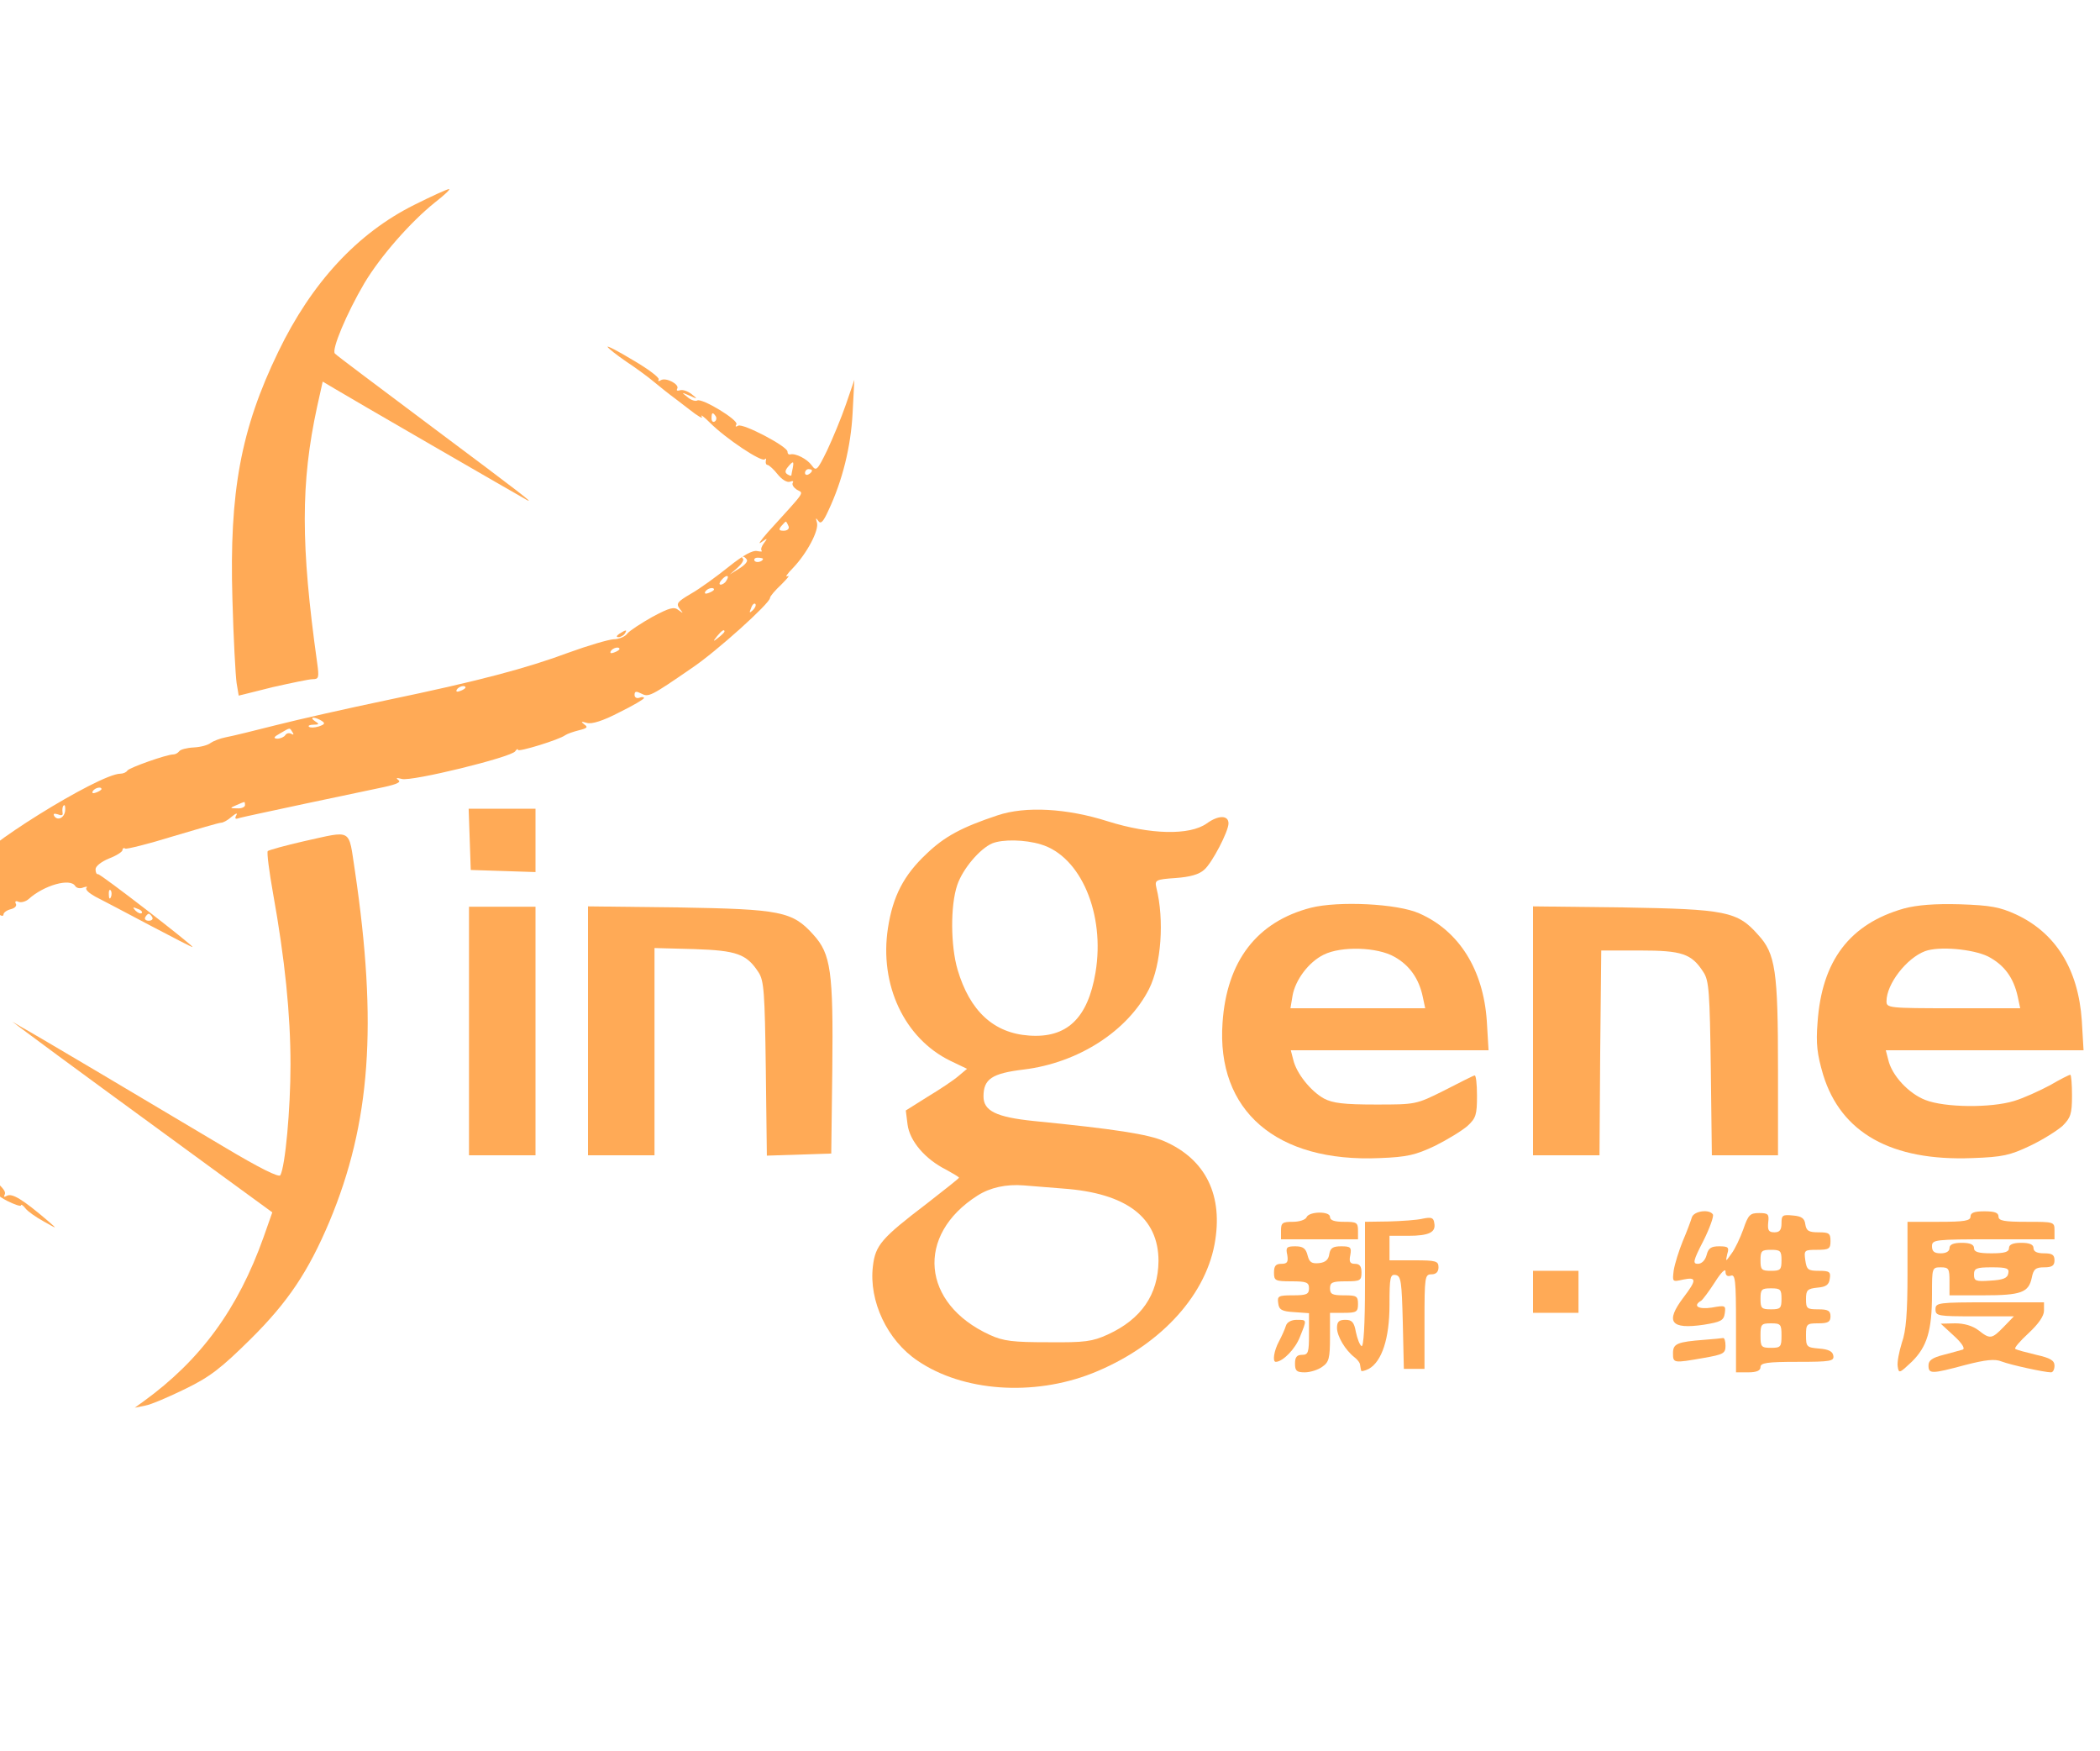
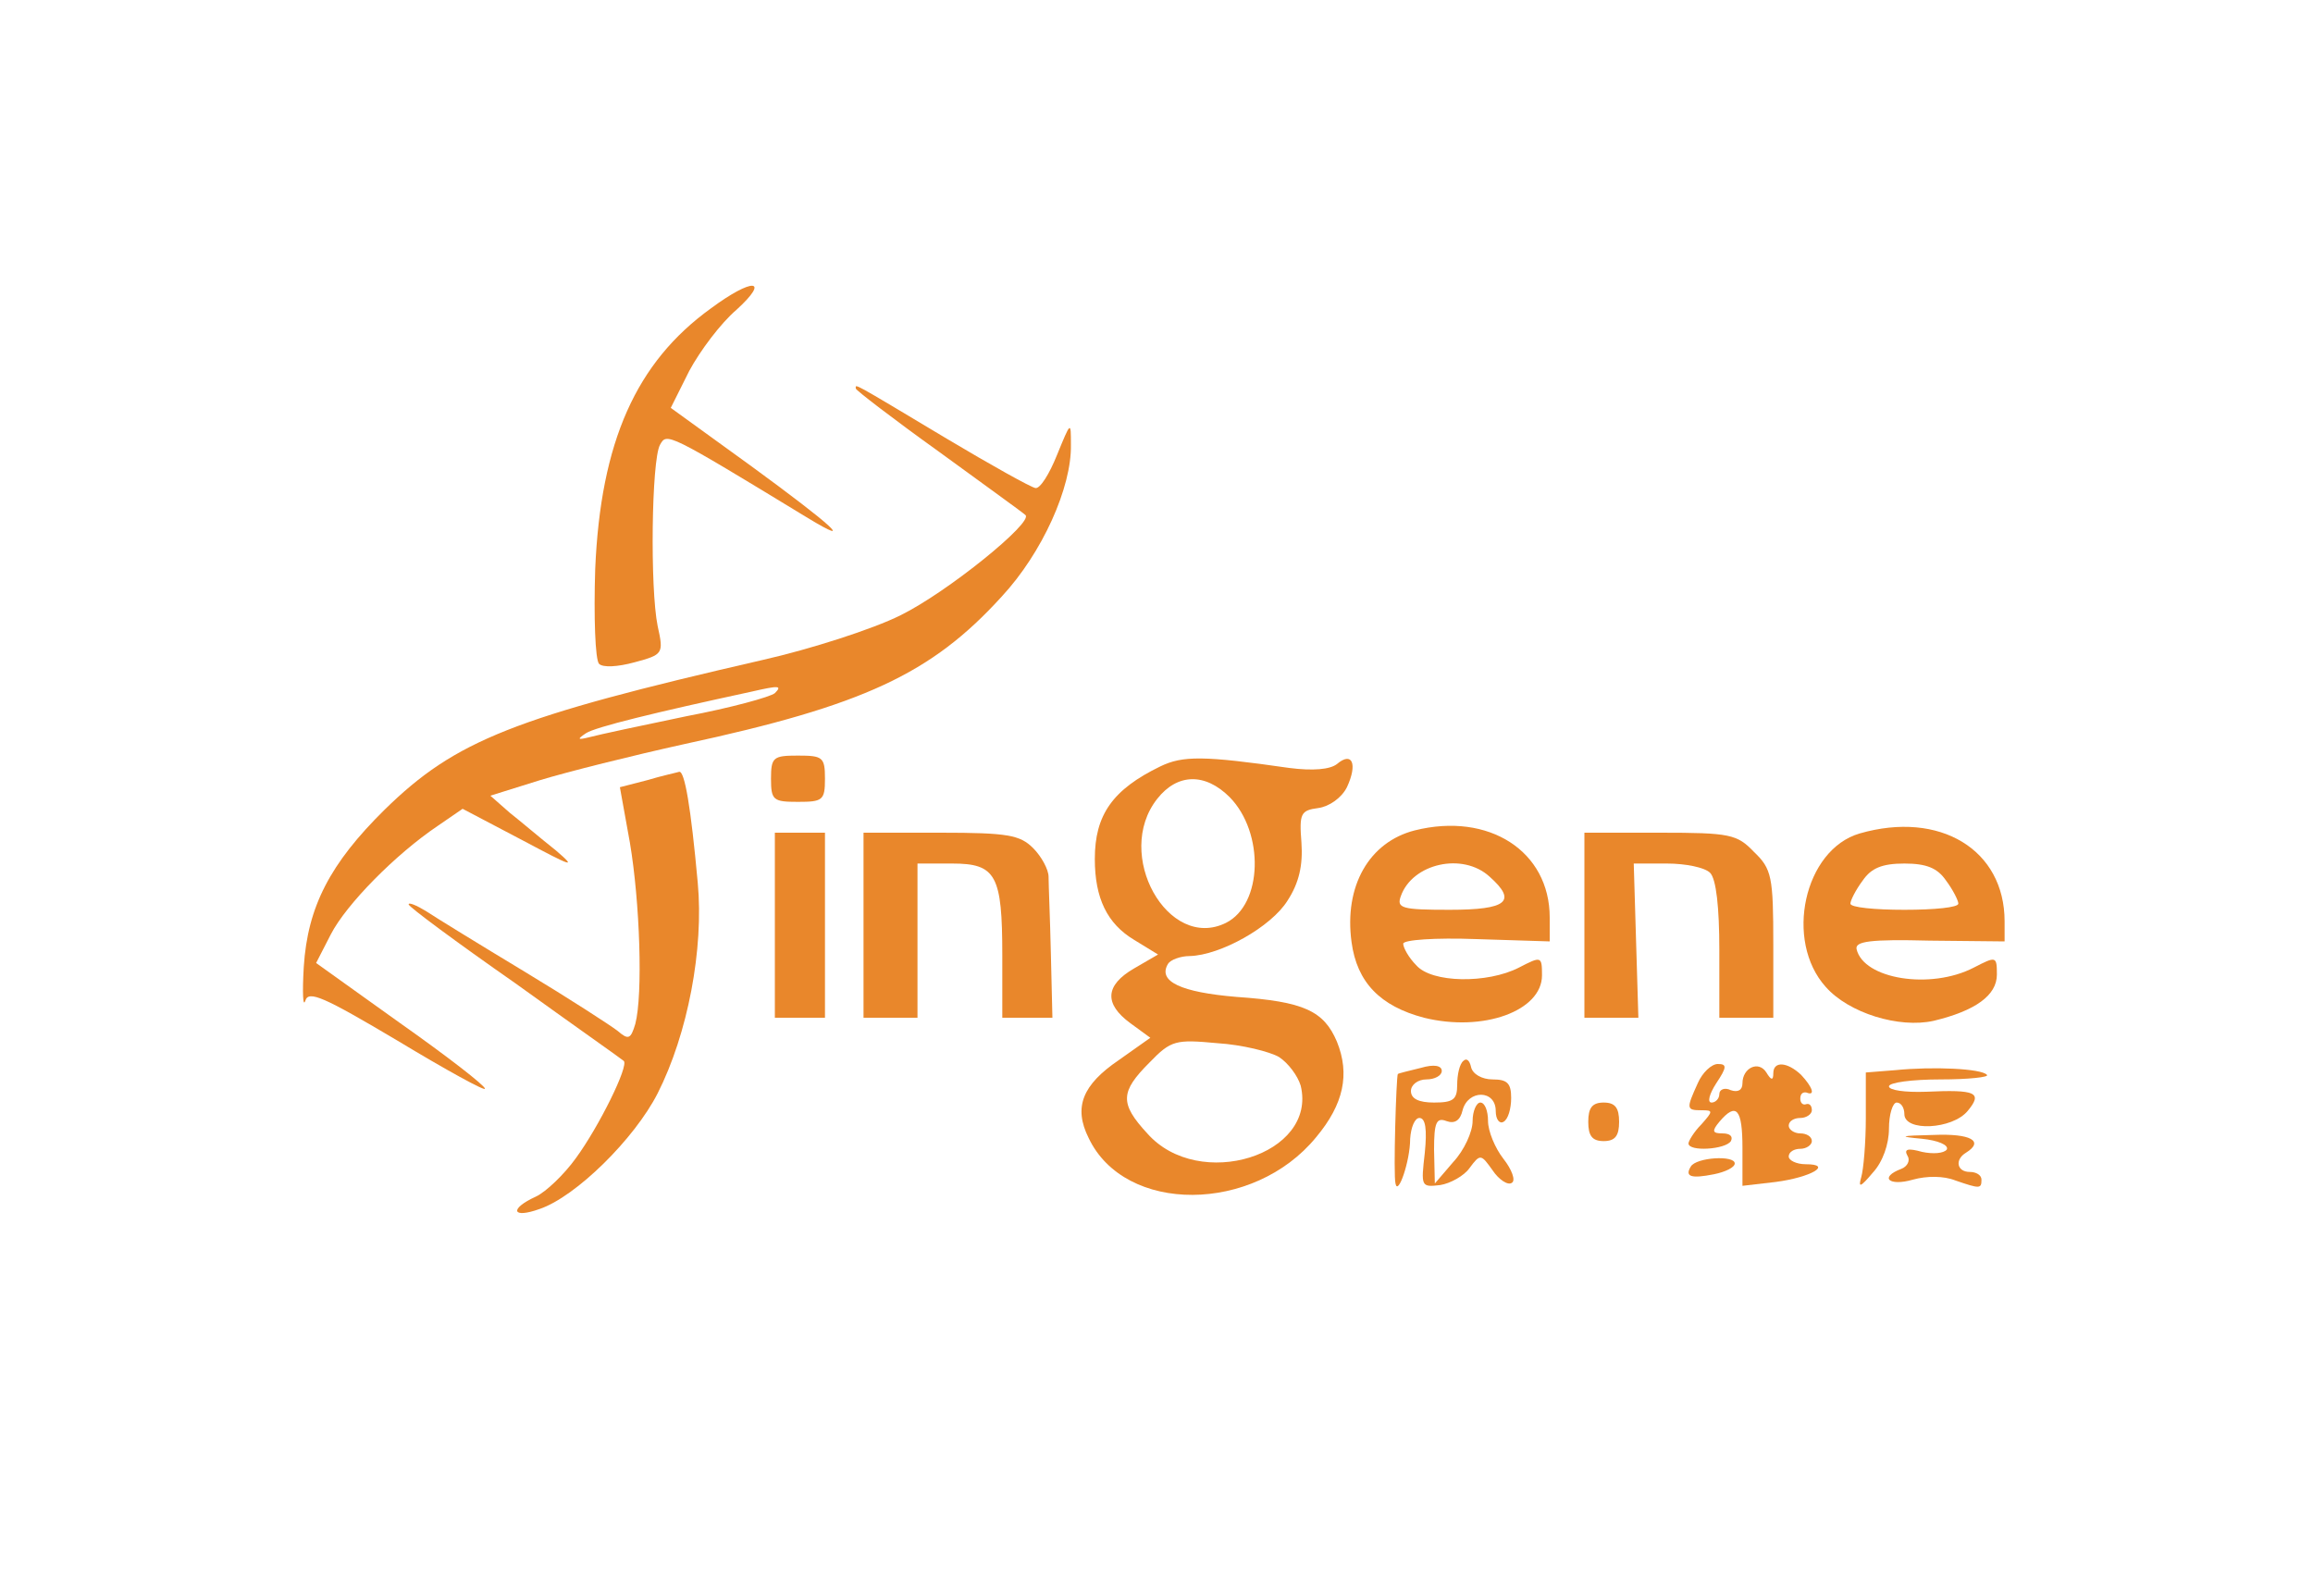
- <svg xmlns="http://www.w3.org/2000/svg" width="600" height="500" preserveAspectRatio="xMidYMid meet">
-   <g class="layer">
-     <g fill="#000000" id="svg_1" transform="translate(0 600) scale(0.1 -0.1)">
-       <path d="m1184,5415c-163,-81 -294,-223 -389,-420c-107,-221 -140,-400 -131,-705c3,-113 9,-221 12,-241l6,-36l96,24c54,12 105,23 116,23c17,0 18,5 12,48c-47,336 -47,513 0,730l16,72l32,-19c29,-18 529,-307 551,-319c23,-12 -13,16 -270,208c-148,111 -274,205 -278,210c-11,10 34,116 84,201c46,77 132,175 202,231c27,21 45,38 40,38c-5,0 -49,-20 -99,-45z" fill="#ffaa56" id="svg_2" />
-       <path d="m1736,5009c3,-5 26,-23 52,-41c26,-17 63,-44 82,-60c19,-16 40,-32 45,-36c6,-4 30,-23 55,-42c24,-19 40,-28 35,-20c-5,8 6,0 24,-18c45,-45 147,-113 156,-104c3,4 5,2 3,-5c-1,-6 1,-11 5,-11c5,-1 18,-13 29,-27c12,-15 27,-24 35,-21c8,3 11,2 8,-3c-3,-6 3,-14 12,-20c20,-11 27,0 -82,-120c-22,-25 -31,-38 -20,-30c18,13 19,12 8,-2c-7,-9 -10,-18 -7,-22c3,-3 -2,-3 -13,-1c-12,3 -40,-12 -81,-45c-35,-28 -83,-63 -108,-77c-39,-23 -43,-28 -32,-43c11,-14 11,-14 -3,-4c-13,11 -26,7 -75,-19c-32,-18 -64,-39 -71,-47c-6,-9 -24,-17 -40,-17c-15,-1 -73,-18 -128,-38c-121,-45 -256,-81 -520,-136c-110,-23 -252,-55 -315,-71c-63,-16 -128,-32 -145,-35c-16,-3 -36,-11 -43,-16c-7,-6 -28,-12 -48,-13c-20,-1 -39,-6 -42,-11c-4,-5 -11,-9 -17,-9c-19,0 -126,-38 -131,-46c-3,-5 -12,-9 -20,-9c-61,0 -423,-226 -407,-253c3,-7 3,-9 -2,-5c-11,10 -76,-42 -68,-55c3,-5 2,-7 -4,-4c-10,6 -43,-26 -43,-43c0,-5 -9,-14 -21,-20c-11,-7 -18,-18 -15,-25c2,-7 -5,-21 -17,-32c-22,-18 -22,-18 -7,2c10,13 8,13 -5,-2c-74,-84 -150,-231 -169,-328c-27,-139 -32,-208 -15,-250c6,-16 8,-14 8,13c1,17 5,32 9,32c4,0 28,-13 53,-28c86,-54 234,-137 242,-134c4,1 7,-2 7,-6c0,-14 79,-54 92,-46c7,4 8,3 4,-4c-4,-7 9,-19 34,-32c22,-11 40,-17 40,-13c0,4 6,0 13,-9c6,-8 30,-25 52,-37c39,-22 39,-22 15,-1c-76,65 -106,83 -121,74c-7,-4 -9,-3 -6,3c8,13 -15,34 -141,128c-90,66 -106,74 -120,63c-15,-11 -15,-11 -4,3c11,15 9,20 -13,37c-15,12 -33,18 -42,15c-10,-4 -14,-2 -9,5c3,6 -11,24 -33,42l-39,31l29,60c24,49 27,64 19,82c-10,19 -9,20 3,5c12,-15 14,-15 28,5c8,12 16,27 19,34c12,28 151,174 213,223c45,35 66,59 62,68c-4,12 -3,13 10,2c8,-7 15,-8 15,-2c0,5 9,12 21,15c12,3 18,10 14,16c-3,6 0,9 8,5c8,-3 21,1 29,8c43,39 119,61 133,37c4,-6 14,-8 23,-4c9,3 13,3 9,-1c-4,-5 7,-15 25,-25c18,-9 88,-46 156,-82c67,-35 122,-64 122,-62c0,6 -264,210 -270,208c-4,-1 -7,5 -7,14c0,9 17,22 39,31c21,8 38,19 38,24c0,5 4,7 8,4c4,-2 65,13 136,35c70,21 132,39 138,39c6,0 20,8 31,18c11,9 17,11 12,3c-5,-10 -3,-12 11,-7c11,3 96,21 189,41c94,20 194,41 223,47c36,8 49,14 40,20c-8,6 -5,7 10,3c27,-8 313,62 324,79c4,6 8,8 8,4c0,-7 118,29 135,42c6,4 23,10 39,14c24,6 27,9 15,17c-10,8 -9,9 8,4c14,-4 46,6 92,30c39,19 71,38 71,41c0,3 -6,4 -13,1c-8,-3 -14,1 -14,8c0,11 5,11 19,4c21,-11 26,-9 145,73c70,47 223,185 223,200c0,5 15,22 33,39c17,17 25,27 17,23c-8,-4 -1,7 16,24c40,42 75,108 68,130c-4,13 -3,14 4,4c7,-10 14,-3 29,30c40,85 64,182 69,278l5,95l-24,-70c-13,-38 -38,-98 -54,-132c-28,-57 -31,-60 -44,-42c-13,18 -46,35 -61,31c-5,-1 -8,2 -8,8c0,15 -128,82 -141,74c-7,-4 -9,-3 -5,4c7,12 -99,76 -112,68c-5,-3 -18,1 -28,10c-18,14 -17,14 6,4c24,-11 24,-10 5,5c-11,8 -25,13 -33,10c-7,-2 -10,-1 -7,5c7,12 -32,33 -47,24c-6,-4 -9,-3 -6,2c3,5 -30,30 -73,55c-43,26 -76,43 -73,38zm309,-198c3,-5 2,-12 -3,-15c-5,-3 -9,1 -9,9c0,17 3,19 12,6zm220,-148c-2,-10 -4,-19 -4,-21c-1,-2 -6,0 -11,3c-8,5 -7,11 1,21c15,18 18,18 14,-3zm55,-7c0,-3 -4,-8 -10,-11c-5,-3 -10,-1 -10,4c0,6 5,11 10,11c6,0 10,-2 10,-4zm-67,-159c3,-7 -3,-13 -14,-13c-13,0 -15,3 -7,13c6,7 12,13 13,13c2,0 5,-6 8,-13zm-119,-96c3,-5 -7,-16 -22,-25l-27,-17l22,19c12,11 19,22 16,26c-4,3 -4,6 0,6c3,0 8,-4 11,-9zm46,3c0,-8 -19,-13 -24,-6c-3,5 1,9 9,9c8,0 15,-2 15,-3zm-105,-63c-3,-6 -11,-11 -16,-11c-5,0 -4,6 3,14c14,16 24,13 13,-3zm-35,-25c0,-2 -7,-7 -16,-10c-8,-3 -12,-2 -9,4c6,10 25,14 25,6zm111,-59c-10,-9 -11,-8 -5,6c3,10 9,15 12,12c3,-3 0,-11 -7,-18zm-81,-61c0,-2 -8,-10 -17,-17c-16,-13 -17,-12 -4,4c13,16 21,21 21,13zm-300,-50c0,-2 -7,-7 -16,-10c-8,-3 -12,-2 -9,4c6,10 25,14 25,6zm-440,-110c0,-2 -7,-7 -16,-10c-8,-3 -12,-2 -9,4c6,10 25,14 25,6zm-411,-95c11,-7 9,-10 -8,-16c-13,-4 -25,-4 -28,-1c-4,3 2,6 13,6c16,0 17,2 4,10c-8,5 -10,10 -5,10c6,0 16,-4 24,-9zm-83,-33c4,-6 3,-8 -4,-4c-6,3 -13,2 -17,-4c-3,-5 -14,-10 -23,-10c-12,1 -10,5 8,15c31,18 27,17 36,3zm-546,-162c0,-2 -7,-7 -16,-10c-8,-3 -12,-2 -9,4c6,10 25,14 25,6zm410,-46c0,-5 -10,-10 -22,-9c-22,0 -22,1 -3,9c11,5 21,9 23,9c1,1 2,-3 2,-9zm-514,-17c-3,-20 -22,-28 -31,-14c-4,7 0,8 10,5c9,-4 15,-3 14,2c-2,13 0,24 5,24c2,0 3,-8 2,-17zm-245,-180c13,-16 12,-17 -3,-4c-10,7 -18,15 -18,17c0,8 8,3 21,-13zm376,-65c-3,-8 -6,-5 -6,6c-1,11 2,17 5,13c3,-3 4,-12 1,-19zm88,-46c-3,-3 -11,0 -18,7c-9,10 -8,11 6,5c10,-3 15,-9 12,-12zm30,-12c3,-5 -1,-10 -10,-10c-9,0 -13,5 -10,10c3,6 8,10 10,10c2,0 7,-4 10,-10zm-737,-175c-3,-3 -9,2 -12,12c-6,14 -5,15 5,6c7,-7 10,-15 7,-18zm-67,-382c13,-17 13,-17 -6,-3c-11,8 -22,16 -24,17c-2,2 0,3 6,3c6,0 17,-8 24,-17zm172,-70c3,-5 -8,-8 -25,-9c-20,-1 -25,2 -16,7c16,11 35,11 41,2zm-9,-21c3,-5 -1,-9 -9,-9c-8,0 -12,4 -9,9c3,4 7,8 9,8c2,0 6,-4 9,-8z" fill="#ffaa56" id="svg_3" />
-       <path d="m1770,4190c-9,-6 -10,-10 -3,-10c6,0 15,5 18,10c8,12 4,12 -15,0z" fill="#ffaa56" id="svg_4" />
-       <path d="m1342,3603l3,-88l93,-3l92,-3l0,91l0,90l-95,0l-96,0l3,-87z" fill="#ffaa56" id="svg_5" />
-       <path d="m2850,3671c-102,-34 -151,-60 -203,-110c-65,-61 -96,-121 -110,-212c-25,-162 47,-315 178,-379l48,-23l-25,-21c-14,-12 -53,-38 -88,-59l-62,-39l5,-40c6,-47 50,-99 110,-129c20,-11 37,-21 37,-23c0,-2 -42,-35 -92,-74c-130,-99 -147,-119 -154,-179c-12,-99 41,-212 128,-270c129,-88 330,-102 498,-36c187,74 321,215 350,368c26,139 -24,243 -143,295c-45,20 -141,35 -374,58c-107,11 -143,29 -143,70c0,50 24,66 115,77c156,19 297,110 358,230c35,70 44,197 21,289c-5,22 -3,24 55,28c41,3 67,10 82,24c22,19 69,109 69,132c0,24 -29,24 -62,0c-49,-35 -162,-32 -283,6c-116,37 -235,44 -315,17zm124,-83c114,-34 184,-199 156,-366c-22,-131 -82,-188 -190,-180c-101,7 -169,70 -204,188c-20,68 -21,183 -1,242c16,47 65,104 100,119c30,12 93,11 139,-3zm63,-983c182,-13 273,-83 273,-207c-1,-96 -49,-166 -145,-210c-44,-20 -65,-23 -170,-22c-100,0 -128,3 -167,21c-195,89 -213,285 -35,398c36,23 82,33 132,29c22,-2 73,-6 112,-9z" fill="#ffaa56" id="svg_6" />
-       <path d="m868,3597c-53,-12 -99,-25 -103,-28c-3,-4 4,-58 15,-120c34,-189 50,-346 50,-490c0,-128 -15,-290 -29,-316c-4,-7 -59,20 -161,81c-203,121 -548,326 -580,343l-25,15l25,-19c122,-91 318,-234 548,-402l170,-124l-25,-71c-73,-205 -180,-351 -343,-469l-25,-18l30,6c17,3 68,25 115,48c70,34 102,59 186,142c107,106 165,193 225,335c118,282 138,564 73,1003c-19,123 -5,115 -146,84z" fill="#ffaa56" id="svg_7" />
-       <path d="m3745,3407c-154,-40 -240,-152 -252,-328c-18,-252 154,-400 449,-387c79,3 103,9 158,35c36,18 77,43 93,57c24,22 27,32 27,86c0,34 -3,60 -7,58c-5,-1 -44,-21 -87,-43c-80,-40 -81,-40 -195,-40c-92,0 -123,4 -148,17c-38,21 -79,72 -88,111l-7,27l282,0l283,0l-5,84c-10,146 -79,257 -193,307c-62,28 -231,36 -310,16zm239,-140c43,-24 70,-62 81,-114l7,-33l-193,0l-192,0l6,36c8,45 46,96 89,117c50,25 153,22 202,-6z" fill="#ffaa56" id="svg_8" />
-       <path d="m5440,3405c-155,-44 -235,-149 -247,-326c-5,-61 -1,-91 16,-149c51,-166 195,-247 426,-238c87,3 108,8 165,35c36,17 77,43 93,57c23,23 27,34 27,86c0,33 -2,60 -5,60c-3,0 -29,-13 -58,-30c-30,-16 -76,-37 -103,-45c-66,-20 -197,-19 -253,3c-47,18 -96,70 -106,115l-7,27l282,0l283,0l-5,85c-10,146 -74,250 -188,303c-46,21 -72,26 -160,29c-72,2 -122,-2 -160,-12zm240,-137c46,-24 73,-60 85,-115l7,-33l-191,0c-186,0 -191,1 -191,20c0,49 57,123 110,143c40,15 137,6 180,-15z" fill="#ffaa56" id="svg_9" />
-       <path d="m1340,3055l0,-355l95,0l95,0l0,355l0,355l-95,0l-95,0l0,-355z" fill="#ffaa56" id="svg_10" />
-       <path d="m1680,3056l0,-356l95,0l95,0l0,296l0,296l113,-3c122,-4 150,-14 184,-66c16,-24 18,-58 21,-275l3,-249l92,3l92,3l3,240c3,280 -4,330 -54,385c-60,67 -94,73 -386,78l-258,3l0,-355z" fill="#ffaa56" id="svg_11" />
-       <path d="m4380,3056l0,-356l95,0l95,0l2,293l3,292l110,0c121,0 148,-9 182,-62c16,-24 18,-58 21,-275l3,-248l95,0l94,0l0,245c0,282 -7,331 -57,385c-59,67 -93,73 -385,78l-258,3l0,-355z" fill="#ffaa56" id="svg_12" />
-       <path d="m3733,2523c-3,-7 -20,-13 -39,-13c-30,0 -34,-3 -34,-25l0,-25l110,0l110,0l0,25c0,23 -4,25 -40,25c-27,0 -40,4 -40,14c0,17 -60,16 -67,-1z" fill="#ffaa56" id="svg_13" />
-       <path d="m4834,2523c-3,-10 -14,-40 -26,-68c-11,-27 -23,-65 -26,-84c-4,-33 -4,-33 27,-26c39,8 39,-1 1,-51c-53,-70 -37,-92 58,-78c49,8 57,12 60,33c3,22 2,23 -37,16c-39,-6 -56,5 -30,20c5,4 23,28 39,53c17,27 30,40 30,30c0,-11 5,-15 15,-12c13,5 15,-14 15,-135l0,-141l35,0c24,0 35,5 35,15c0,12 18,15 106,15c95,0 105,2 102,18c-2,12 -14,18 -41,20c-35,3 -37,5 -37,38c0,32 2,34 35,34c28,0 35,4 35,20c0,16 -7,20 -35,20c-32,0 -35,2 -35,29c0,26 4,30 33,33c24,2 33,8 35,26c3,19 -1,22 -31,22c-31,0 -35,3 -39,30c-4,29 -3,30 34,30c34,0 38,3 38,25c0,22 -4,25 -34,25c-28,0 -35,4 -38,23c-2,17 -11,23 -35,25c-30,3 -33,1 -33,-22c0,-19 -5,-26 -20,-26c-17,0 -20,6 -18,28c3,24 0,27 -26,27c-26,0 -31,-5 -45,-46c-9,-25 -24,-57 -34,-70c-17,-24 -17,-24 -12,-1c6,19 3,22 -23,22c-23,0 -31,-5 -36,-25c-4,-15 -14,-25 -25,-25c-15,0 -14,8 16,66c18,36 30,70 27,75c-10,16 -54,10 -60,-8zm256,-123c0,-27 -3,-30 -30,-30c-27,0 -30,3 -30,30c0,27 3,30 30,30c27,0 30,-3 30,-30zm0,-110c0,-27 -3,-30 -30,-30c-27,0 -30,3 -30,30c0,27 3,30 30,30c27,0 30,-3 30,-30zm0,-105c0,-32 -2,-35 -30,-35c-28,0 -30,3 -30,35c0,32 2,35 30,35c28,0 30,-3 30,-35z" fill="#ffaa56" id="svg_14" />
-       <path d="m5630,2525c0,-12 -17,-15 -90,-15l-90,0l0,-150c0,-109 -4,-162 -16,-195c-8,-26 -14,-56 -12,-68c3,-21 5,-20 40,13c44,43 58,90 58,193c0,75 0,77 25,77c23,0 25,-4 25,-40l0,-40l96,0c109,0 130,8 139,50c5,25 11,30 36,30c22,0 29,5 29,20c0,16 -7,20 -30,20c-20,0 -30,5 -30,15c0,10 -11,15 -35,15c-24,0 -35,-5 -35,-15c0,-11 -12,-15 -50,-15c-38,0 -50,4 -50,15c0,10 -11,15 -35,15c-24,0 -35,-5 -35,-15c0,-9 -9,-15 -25,-15c-18,0 -25,5 -25,20c0,19 7,20 175,20l175,0l0,25c0,25 -1,25 -80,25c-64,0 -80,3 -80,15c0,11 -11,15 -40,15c-29,0 -40,-4 -40,-15zm108,-162c-2,-14 -15,-19 -51,-21c-42,-3 -47,-1 -47,17c0,18 6,21 51,21c43,0 50,-3 47,-17z" fill="#ffaa56" id="svg_15" />
-       <path d="m4065,2519c-16,-4 -60,-7 -97,-8l-68,-1l0,-181c0,-113 -4,-178 -10,-174c-5,3 -12,21 -16,40c-5,28 -11,35 -30,35c-18,0 -24,-5 -24,-23c0,-24 24,-64 50,-84c8,-6 16,-16 16,-22c1,-6 2,-13 3,-16c0,-3 10,-1 22,5c37,21 59,86 59,183c0,79 2,88 18,85c15,-3 17,-19 20,-136l3,-132l29,0l30,0l0,135c0,128 1,135 20,135c13,0 20,7 20,20c0,18 -7,20 -70,20l-70,0l0,35l0,35l53,0c60,0 80,10 75,36c-2,16 -8,18 -33,13z" fill="#ffaa56" id="svg_16" />
-       <path d="m3678,2415c3,-20 0,-25 -17,-25c-16,0 -21,-6 -21,-25c0,-23 3,-25 50,-25c43,0 50,-3 50,-20c0,-17 -7,-20 -46,-20c-41,0 -45,-2 -42,-22c2,-19 10,-24 46,-26l42,-3l0,-60c0,-52 -2,-59 -20,-59c-15,0 -20,-7 -20,-25c0,-21 5,-25 28,-25c15,0 38,7 50,16c19,13 22,24 22,85l0,69l40,0c36,0 40,3 40,25c0,23 -4,25 -40,25c-33,0 -40,3 -40,20c0,17 7,20 45,20c41,0 45,2 45,25c0,18 -5,25 -19,25c-14,0 -17,6 -13,25c4,22 1,25 -26,25c-24,0 -31,-5 -34,-22c-2,-16 -11,-24 -29,-26c-21,-2 -28,2 -33,22c-5,20 -13,26 -35,26c-25,0 -28,-3 -23,-25z" fill="#ffaa56" id="svg_17" />
-       <path d="m4380,2310l0,-60l65,0l65,0l0,60l0,60l-65,0l-65,0l0,-60z" fill="#ffaa56" id="svg_18" />
-       <path d="m5530,2260c0,-19 7,-20 112,-20l112,0l-29,-30c-34,-35 -39,-36 -72,-10c-17,13 -41,20 -67,20l-41,-1l38,-35c23,-21 32,-36 25,-39c-7,-2 -32,-9 -55,-15c-32,-8 -43,-16 -43,-30c0,-25 8,-25 105,1c58,15 85,18 104,10c26,-10 123,-31 141,-31c6,0 10,9 10,19c0,15 -12,22 -52,31c-29,7 -56,14 -60,17c-4,2 13,22 38,45c28,26 44,49 44,64l0,24l-155,0c-148,0 -155,-1 -155,-20z" fill="#ffaa56" id="svg_19" />
-       <path d="m3674,2213c-3,-10 -12,-30 -20,-45c-14,-26 -19,-58 -9,-58c20,0 56,37 69,71c20,50 21,49 -9,49c-16,0 -28,-7 -31,-17z" fill="#ffaa56" id="svg_20" />
-       <path d="m4870,2173c-78,-6 -90,-11 -90,-38c0,-29 1,-29 87,-14c57,10 63,13 63,35c0,13 -3,23 -7,22c-5,-1 -28,-3 -53,-5z" fill="#ffaa56" id="svg_21" />
-     </g>
+ <svg xmlns="http://www.w3.org/2000/svg" version="1.0" width="300pt" height="207pt" viewBox="0 0 300 207" preserveAspectRatio="xMidYMid meet">
+   <g transform="translate(0,207) scale(0.1,-0.1)" fill="#e9872b" stroke="none">
+     <path d="M922 1670 c-97 -70 -143 -173 -150 -338 -2 -62 0 -118 5 -123 5 -5 24 -4 46 2 37 10 38 11 30 47 -10 49 -8 215 3 235 9 16 8 17 192 -95 63 -38 31 -9 -73 67 l-105 76 24 48 c14 26 41 62 61 79 45 41 21 42 -33 2z" />
+     <path d="M1110 1566 c0 -2 48 -39 108 -82 59 -43 109 -79 112 -82 11 -9 -101 -100 -162 -130 -36 -18 -117 -44 -179 -58 -322 -74 -398 -104 -490 -194 -71 -70 -100 -126 -105 -204 -2 -34 -1 -53 2 -44 4 14 24 5 120 -52 63 -38 114 -66 113 -62 0 4 -49 42 -110 85 l-109 78 19 37 c20 39 84 104 139 141 l32 22 78 -41 c64 -34 71 -37 43 -13 -19 15 -46 38 -60 49 l-25 22 64 20 c36 11 120 32 188 47 232 50 320 91 411 191 53 57 91 142 90 197 0 31 0 31 -18 -13 -10 -25 -22 -44 -28 -43 -6 1 -58 30 -115 64 -127 76 -118 71 -118 65z m-105 -395 c-6 -5 -57 -19 -115 -30 -58 -12 -114 -24 -125 -27 -16 -4 -17 -3 -5 5 12 8 90 27 215 54 35 8 40 8 30 -2z" />
+     <path d="M1000 1060 c0 -28 3 -30 35 -30 32 0 35 2 35 30 0 28 -3 30 -35 30 -32 0 -35 -2 -35 -30z" />
+     <path d="M1505 1076 c-62 -30 -85 -63 -85 -120 0 -51 16 -84 51 -105 l31 -19 -31 -18 c-38 -22 -39 -46 -5 -71 l26 -19 -41 -29 c-47 -32 -59 -61 -39 -101 47 -99 214 -98 295 1 36 43 44 82 27 124 -17 40 -43 52 -130 58 -72 6 -103 20 -89 43 3 5 16 10 28 10 40 1 106 38 127 72 15 23 20 46 18 75 -3 38 -1 42 22 45 14 2 30 13 37 27 14 30 7 47 -13 30 -9 -7 -31 -9 -62 -5 -111 16 -138 16 -167 2z m90 -40 c45 -46 43 -139 -5 -163 -75 -37 -146 89 -89 161 26 33 62 34 94 2z m64 -337 c12 -8 24 -24 28 -37 22 -90 -132 -138 -199 -62 -36 39 -35 54 3 92 28 29 34 30 88 25 32 -2 68 -11 80 -18z" />
+     <path d="M839 1058 l-35 -9 13 -72 c13 -77 17 -197 7 -235 -6 -20 -9 -21 -23 -9 -9 7 -63 42 -121 77 -58 35 -115 70 -127 78 -13 8 -23 12 -23 9 0 -3 62 -49 138 -102 75 -54 139 -99 141 -101 7 -6 -32 -85 -62 -126 -15 -21 -39 -44 -52 -50 -35 -16 -31 -29 5 -16 47 16 123 91 153 150 39 77 60 187 52 273 -9 99 -17 145 -24 144 -3 -1 -22 -5 -42 -11z" />
+     <path d="M1835 993 c-59 -15 -92 -72 -82 -145 7 -52 37 -83 94 -98 77 -19 153 9 153 55 0 25 -1 25 -30 10 -41 -21 -113 -20 -133 3 -10 10 -17 23 -17 28 0 5 41 8 95 6 l95 -3 0 31 c0 86 -79 137 -175 113z m97 -60 c36 -32 23 -43 -52 -43 -62 0 -69 2 -63 18 15 42 80 57 115 25z" />
+     <path d="M2412 989 c-72 -21 -98 -139 -44 -199 30 -34 95 -54 140 -44 54 13 82 33 82 60 0 24 -1 24 -30 9 -56 -29 -143 -15 -152 24 -2 10 17 13 95 11 l97 -1 0 26 c0 93 -84 144 -188 114z m112 -61 c9 -12 16 -26 16 -30 0 -5 -31 -8 -70 -8 -38 0 -70 3 -70 8 0 4 7 18 16 30 11 16 25 22 54 22 29 0 43 -6 54 -22z" />
+     <path d="M1005 870 l0 -120 33 0 32 0 0 120 0 120 -32 0 -33 0 0 -120z" />
+     <path d="M1120 870 l0 -120 35 0 35 0 0 100 0 100 45 0 c57 0 65 -15 65 -119 l0 -81 33 0 32 0 -2 83 c-1 45 -3 90 -3 100 0 9 -9 26 -20 37 -17 17 -33 20 -120 20 l-100 0 0 -120z" />
+     <path d="M2055 870 l0 -120 35 0 35 0 -3 100 -3 100 43 0 c24 0 49 -5 56 -12 8 -8 12 -45 12 -100 l0 -88 35 0 35 0 0 95 c0 88 -2 98 -25 120 -22 23 -31 25 -122 25 l-98 0 0 -120z" />
+     <path d="M1898 694 c-5 -4 -8 -18 -8 -31 0 -19 -5 -23 -30 -23 -20 0 -30 5 -30 15 0 8 9 15 20 15 11 0 20 5 20 11 0 7 -10 9 -27 4 -16 -4 -29 -7 -30 -8 -2 -3 -6 -131 -3 -142 3 -17 19 29 19 58 1 15 6 27 12 27 8 0 10 -15 7 -45 -5 -44 -5 -45 20 -42 13 2 31 12 38 22 14 19 15 18 30 -3 8 -12 20 -20 25 -16 5 3 0 17 -11 31 -11 14 -20 36 -20 49 0 13 -4 24 -10 24 -5 0 -10 -11 -10 -24 0 -14 -11 -38 -25 -53 l-24 -28 -1 44 c0 35 3 42 16 37 11 -4 18 1 21 14 7 27 43 27 43 -1 0 -11 5 -17 10 -14 6 3 10 17 10 31 0 19 -5 24 -24 24 -14 0 -26 7 -28 16 -2 9 -6 12 -10 8z" />
+     <path d="M2202 665 c-15 -33 -15 -35 5 -35 15 0 15 -1 0 -18 -10 -10 -17 -22 -17 -25 0 -11 48 -8 55 3 3 6 -1 10 -11 10 -13 0 -14 3 -4 15 22 26 30 17 30 -34 l0 -49 43 5 c46 6 75 23 39 23 -12 0 -22 5 -22 10 0 6 7 10 15 10 8 0 15 5 15 10 0 6 -7 10 -15 10 -8 0 -15 5 -15 10 0 6 7 10 15 10 8 0 15 5 15 10 0 6 -3 9 -7 8 -5 -2 -8 2 -8 7 0 6 3 9 8 8 12 -5 8 7 -7 23 -18 17 -36 18 -36 2 0 -10 -3 -9 -9 1 -10 16 -31 6 -31 -14 0 -9 -6 -12 -15 -9 -8 4 -15 1 -15 -5 0 -6 -5 -11 -10 -11 -6 0 -3 11 6 25 14 21 14 25 2 25 -8 0 -20 -11 -26 -25z" />
+     <path d="M2458 682 l-38 -3 0 -59 c0 -32 -3 -67 -6 -77 -4 -14 -1 -13 15 6 13 14 21 37 21 57 0 19 5 34 10 34 6 0 10 -7 10 -15 0 -23 62 -20 82 4 20 24 11 28 -54 25 -27 -1 -48 2 -48 7 0 5 30 9 67 9 36 0 64 3 60 6 -7 8 -69 11 -119 6z" />
+     <path d="M2060 615 c0 -18 5 -25 20 -25 15 0 20 7 20 25 0 18 -5 25 -20 25 -15 0 -20 -7 -20 -25z" />
+     <path d="M2493 593 c20 -2 35 -8 32 -14 -4 -5 -18 -6 -32 -3 -18 5 -24 4 -19 -5 4 -6 0 -14 -8 -17 -29 -11 -16 -23 15 -14 18 5 40 5 55 -1 32 -11 34 -11 34 1 0 6 -7 10 -15 10 -17 0 -20 16 -5 25 24 15 6 25 -42 23 -44 -1 -47 -2 -15 -5z" />
+     <path d="M2193 557 c-8 -13 0 -16 30 -10 15 3 27 9 27 14 0 11 -50 8 -57 -4z" />
  </g>
</svg>
